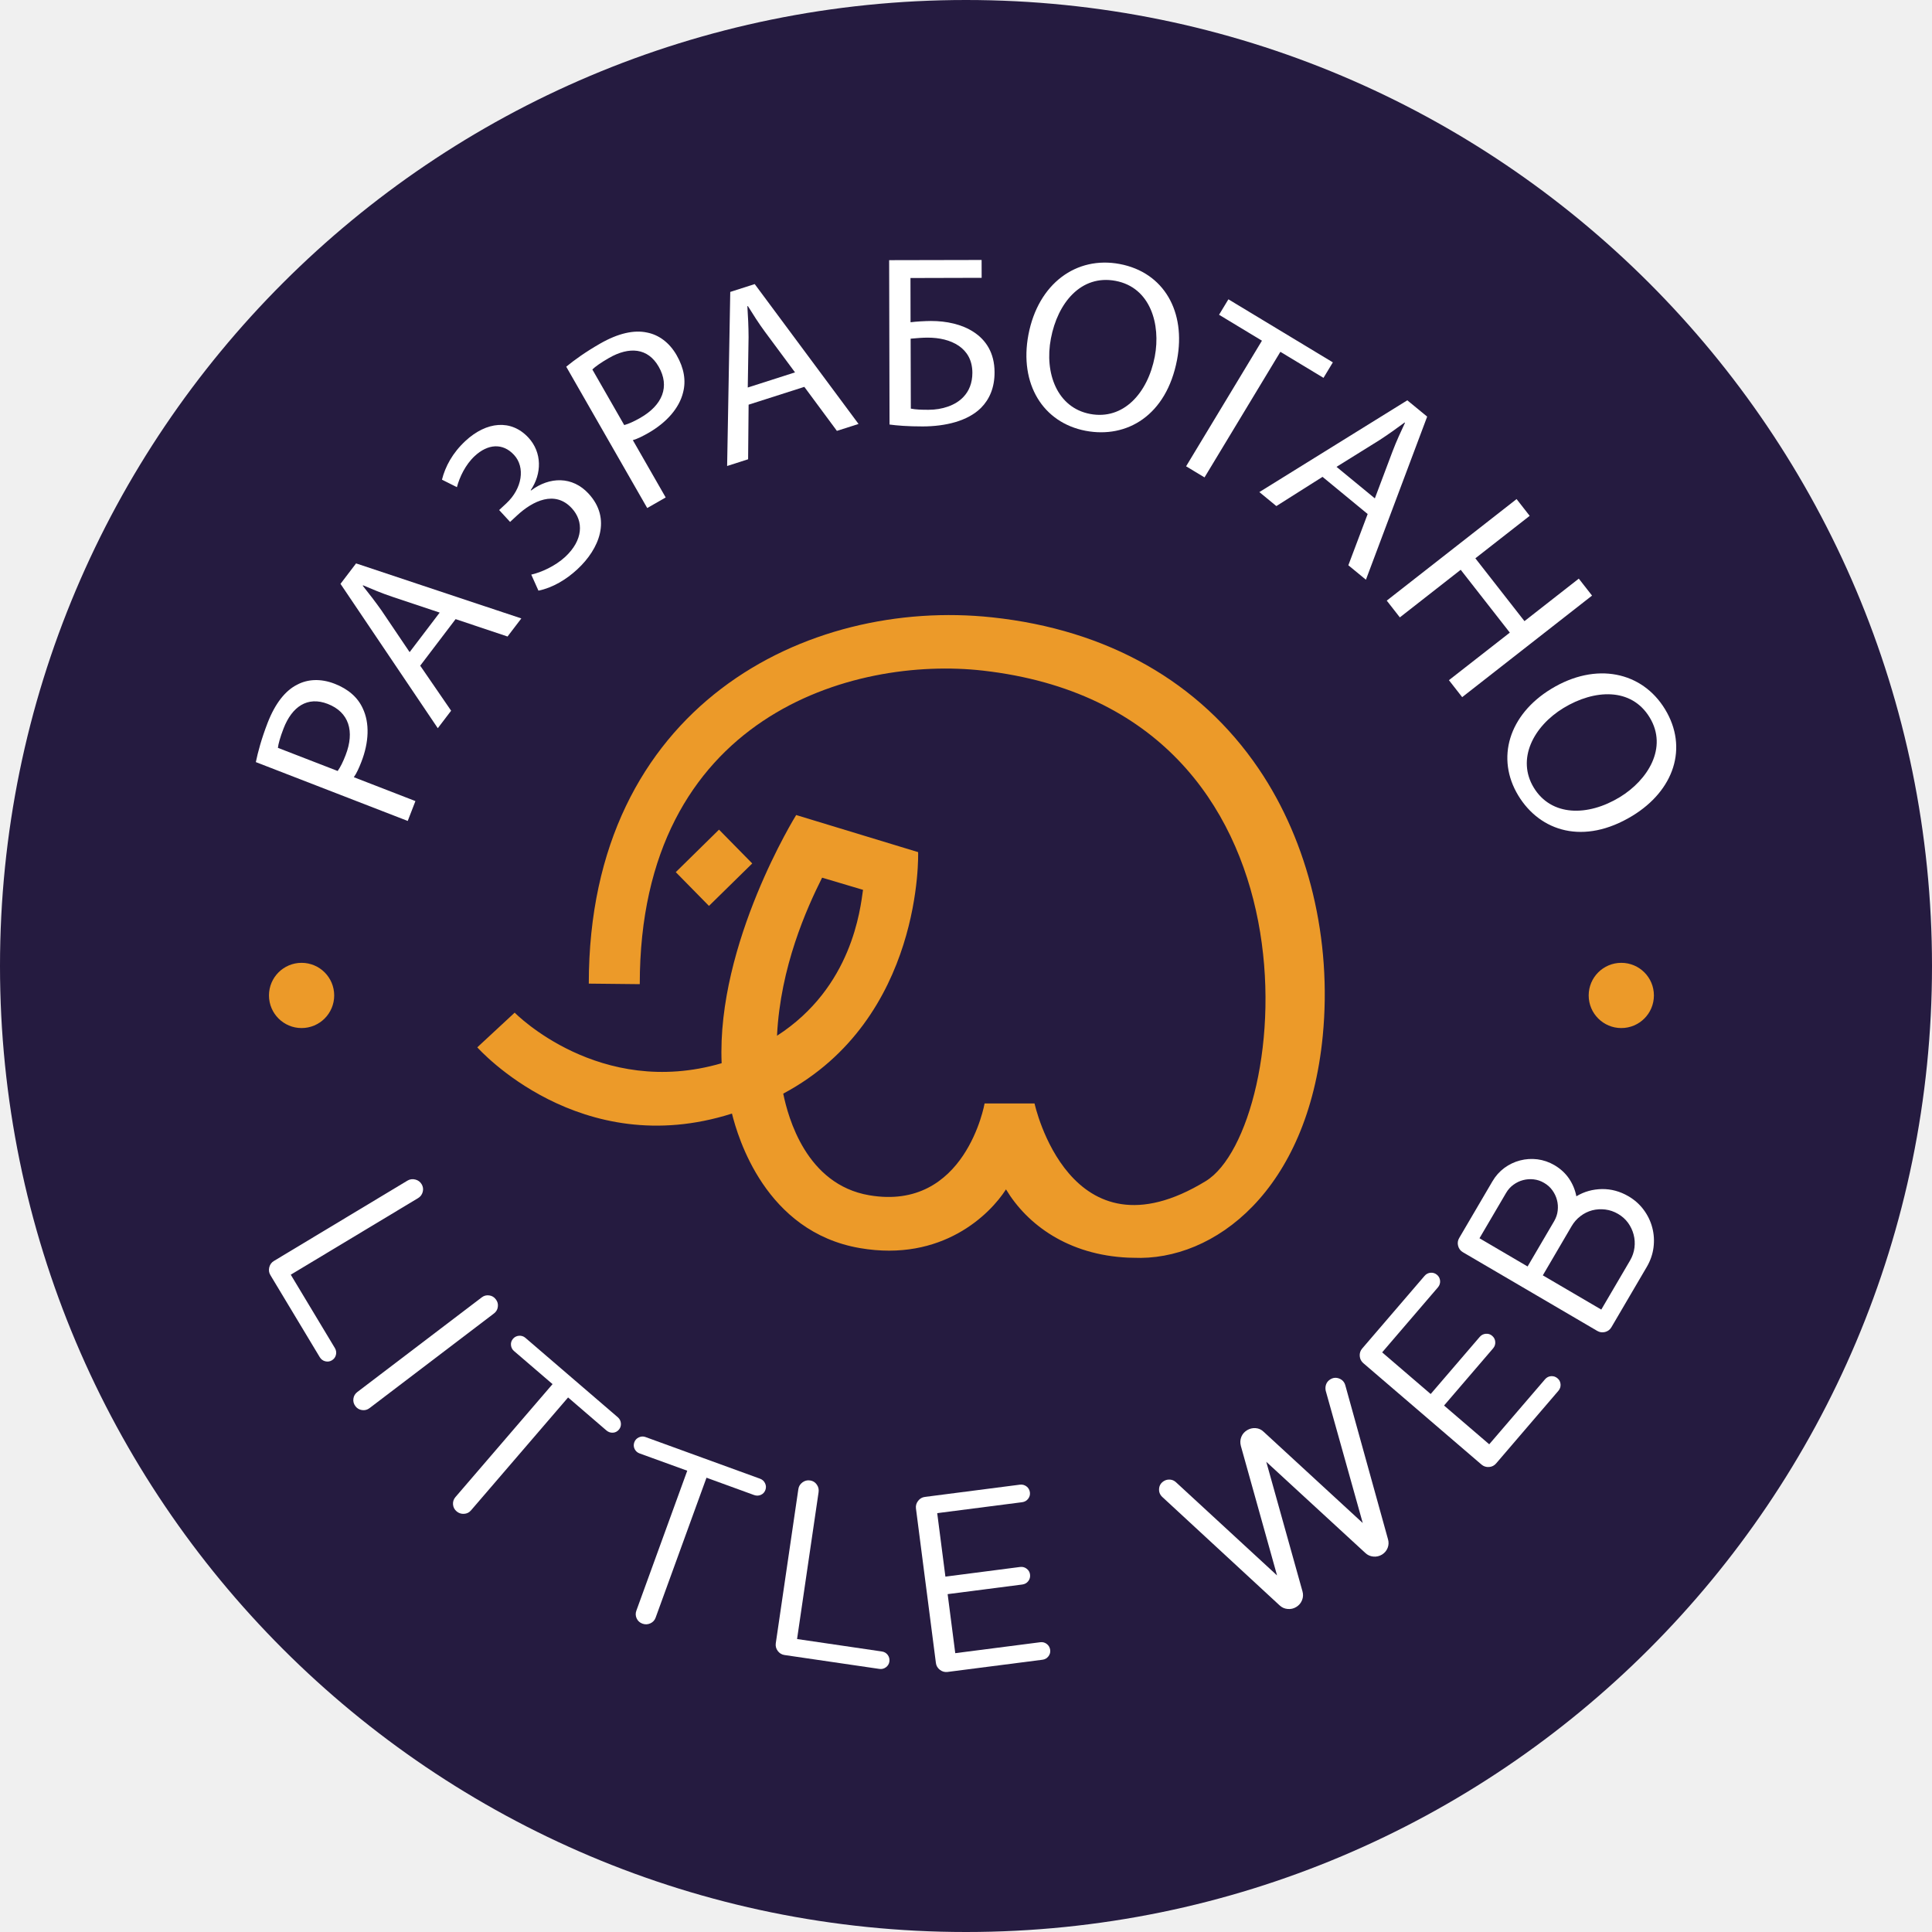
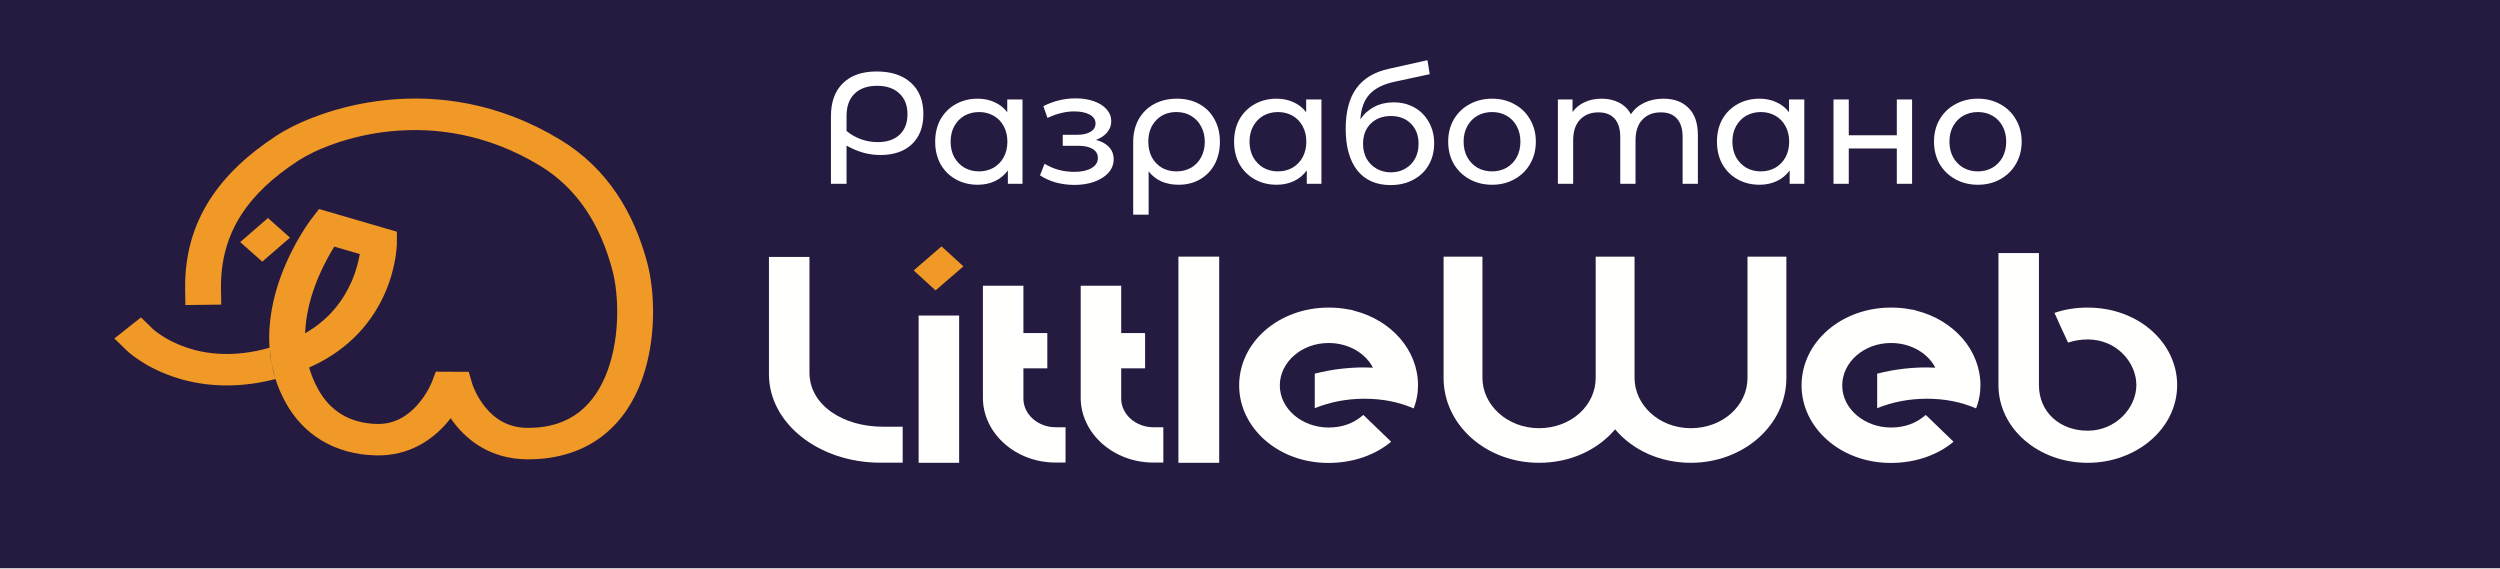
- <svg xmlns="http://www.w3.org/2000/svg" width="50" height="50" viewBox="0 0 50 50" fill="none">
-   <path d="M25 50C38.807 50 50 38.807 50 25C50 11.193 38.807 0 25 0C11.193 0 0 11.193 0 25C0 38.807 11.193 50 25 50Z" fill="#251B40" />
-   <path d="M32.574 19.895C31.045 17.642 28.659 16.296 25.677 15.977C20.904 15.465 15.238 18.251 15.238 25.456L16.557 25.47C16.557 18.514 22.087 16.974 25.443 17.356C34.54 18.394 33.409 29.218 31.206 30.566C27.675 32.725 26.774 28.558 26.774 28.558H25.481C25.481 28.558 24.99 31.36 22.495 30.933C20.863 30.654 20.396 28.916 20.27 28.303C23.906 26.363 23.761 22.053 23.761 22.053L20.605 21.093C20.605 21.093 18.544 24.407 18.676 27.516C15.511 28.441 13.328 26.216 13.32 26.207L12.352 27.105C12.39 27.146 15.008 30.074 18.943 28.819C19.094 29.422 19.803 31.881 22.257 32.301C24.385 32.666 25.623 31.425 26.035 30.781C26.589 31.7 27.648 32.477 29.196 32.548C29.24 32.55 29.283 32.549 29.328 32.551C31.425 32.648 33.845 30.812 34.233 26.807C34.474 24.321 33.869 21.802 32.574 19.895ZM21.276 22.714L22.335 23.029C22.264 23.521 22.057 25.549 20.109 26.805C20.197 25.018 20.877 23.511 21.276 22.714Z" fill="#EC9A29" />
-   <path d="M18.608 21.471L17.489 22.571L18.348 23.445L19.468 22.346L18.608 21.471Z" fill="#EC9A29" />
-   <path d="M6.998 33C6.96 32.938 6.951 32.87 6.969 32.797C6.987 32.725 7.027 32.67 7.09 32.633L10.544 30.555C10.607 30.517 10.674 30.508 10.747 30.526C10.819 30.544 10.874 30.584 10.912 30.647C10.949 30.709 10.959 30.776 10.94 30.847C10.921 30.918 10.88 30.971 10.817 31.009L7.525 32.989L8.667 34.888C8.7 34.944 8.709 35.003 8.694 35.064C8.679 35.125 8.644 35.172 8.588 35.206C8.536 35.237 8.479 35.245 8.418 35.23C8.357 35.215 8.309 35.179 8.275 35.123L6.998 33Z" fill="white" />
-   <path d="M9.198 36.392C9.154 36.333 9.136 36.269 9.146 36.197C9.156 36.126 9.19 36.069 9.248 36.025L12.466 33.577C12.524 33.532 12.588 33.515 12.66 33.525C12.731 33.534 12.788 33.568 12.832 33.627C12.877 33.685 12.894 33.749 12.884 33.821C12.875 33.892 12.841 33.949 12.783 33.993L9.565 36.441C9.507 36.486 9.442 36.503 9.371 36.493C9.3 36.484 9.242 36.45 9.198 36.392Z" fill="white" />
-   <path d="M13.302 34.964C13.256 34.925 13.23 34.874 13.224 34.812C13.218 34.751 13.235 34.696 13.278 34.646C13.318 34.6 13.369 34.575 13.432 34.569C13.495 34.565 13.55 34.583 13.596 34.622L14.792 35.65L15.988 36.678C16.037 36.72 16.064 36.773 16.069 36.836C16.074 36.899 16.056 36.953 16.017 36.999C15.974 37.049 15.922 37.075 15.861 37.078C15.799 37.081 15.744 37.062 15.694 37.02L14.702 36.166L12.189 39.089C12.142 39.144 12.082 39.174 12.008 39.178C11.935 39.182 11.87 39.16 11.815 39.112C11.76 39.065 11.73 39.005 11.724 38.934C11.719 38.862 11.74 38.799 11.787 38.744L14.3 35.821L13.302 34.964Z" fill="white" />
-   <path d="M16.551 37.614C16.494 37.593 16.451 37.555 16.424 37.5C16.397 37.445 16.394 37.386 16.416 37.325C16.437 37.268 16.476 37.226 16.533 37.199C16.59 37.173 16.647 37.169 16.704 37.19L18.186 37.729L19.668 38.268C19.729 38.29 19.773 38.33 19.8 38.387C19.827 38.444 19.83 38.501 19.809 38.559C19.787 38.62 19.747 38.662 19.691 38.687C19.634 38.712 19.575 38.713 19.514 38.691L18.284 38.243L16.967 41.866C16.942 41.934 16.896 41.983 16.829 42.013C16.762 42.043 16.694 42.045 16.626 42.02C16.557 41.995 16.508 41.95 16.477 41.885C16.447 41.82 16.444 41.753 16.469 41.684L17.786 38.062L16.551 37.614Z" fill="white" />
-   <path d="M20.304 42.832C20.232 42.822 20.173 42.786 20.128 42.726C20.084 42.666 20.067 42.6 20.077 42.528L20.661 38.54C20.671 38.468 20.706 38.409 20.767 38.364C20.826 38.32 20.893 38.303 20.965 38.314C21.037 38.324 21.095 38.359 21.137 38.419C21.18 38.479 21.195 38.544 21.185 38.617L20.628 42.418L22.821 42.74C22.886 42.749 22.936 42.779 22.975 42.83C23.012 42.881 23.026 42.938 23.017 43.002C23.008 43.062 22.979 43.111 22.928 43.149C22.877 43.187 22.819 43.201 22.756 43.191L20.304 42.832Z" fill="white" />
-   <path d="M24.521 43.27C24.448 43.279 24.383 43.26 24.324 43.215C24.265 43.169 24.23 43.11 24.221 43.038L24 41.323L23.941 40.87L23.705 39.04C23.696 38.968 23.714 38.902 23.76 38.843C23.805 38.784 23.864 38.749 23.937 38.74L26.395 38.423C26.459 38.415 26.517 38.431 26.567 38.469C26.616 38.507 26.646 38.559 26.654 38.623C26.662 38.684 26.646 38.739 26.608 38.789C26.57 38.839 26.518 38.868 26.453 38.877L24.255 39.16L24.467 40.803L26.4 40.553C26.464 40.545 26.521 40.56 26.571 40.599C26.621 40.637 26.65 40.687 26.657 40.747C26.666 40.812 26.65 40.869 26.612 40.919C26.574 40.969 26.522 40.998 26.457 41.007L24.525 41.256L24.722 42.784L26.92 42.501C26.984 42.492 27.041 42.508 27.091 42.546C27.141 42.585 27.17 42.636 27.179 42.701C27.187 42.761 27.171 42.816 27.133 42.866C27.094 42.916 27.043 42.946 26.978 42.954L24.521 43.27Z" fill="white" />
-   <path d="M30.084 38.745C30.019 38.685 29.99 38.613 29.997 38.527C30.004 38.442 30.046 38.376 30.122 38.329C30.171 38.299 30.224 38.288 30.282 38.292C30.34 38.297 30.391 38.32 30.434 38.36L33.05 40.772L32.113 37.419C32.092 37.337 32.096 37.26 32.125 37.187C32.154 37.114 32.204 37.057 32.273 37.014C32.343 36.972 32.417 36.954 32.496 36.96C32.576 36.966 32.646 36.998 32.706 37.057L35.268 39.416L34.309 35.991C34.297 35.932 34.301 35.876 34.321 35.823C34.341 35.771 34.377 35.729 34.429 35.697C34.502 35.653 34.578 35.645 34.66 35.677C34.741 35.709 34.793 35.767 34.817 35.853L35.92 39.831C35.943 39.907 35.941 39.983 35.913 40.057C35.884 40.131 35.836 40.189 35.767 40.232C35.697 40.274 35.623 40.292 35.541 40.284C35.461 40.276 35.391 40.245 35.334 40.19L32.771 37.831L33.708 41.184C33.73 41.261 33.727 41.336 33.697 41.412C33.667 41.487 33.617 41.546 33.548 41.588C33.479 41.631 33.404 41.648 33.323 41.64C33.242 41.633 33.173 41.601 33.115 41.546L30.084 38.745Z" fill="white" />
-   <path d="M38.719 37.874C38.672 37.929 38.611 37.961 38.536 37.966C38.461 37.971 38.396 37.95 38.341 37.903L37.029 36.777L36.682 36.479L35.282 35.278C35.227 35.231 35.196 35.17 35.19 35.095C35.184 35.021 35.206 34.955 35.253 34.9L36.867 33.02C36.909 32.97 36.962 32.944 37.025 32.938C37.088 32.934 37.144 32.952 37.193 32.995C37.239 33.035 37.264 33.086 37.27 33.149C37.274 33.212 37.255 33.268 37.213 33.317L35.77 34.999L37.026 36.077L38.295 34.599C38.337 34.55 38.39 34.523 38.453 34.518C38.516 34.513 38.57 34.53 38.616 34.57C38.666 34.612 38.693 34.665 38.697 34.728C38.702 34.791 38.683 34.847 38.641 34.896L37.372 36.375L38.541 37.378L39.985 35.696C40.027 35.647 40.079 35.62 40.142 35.615C40.205 35.611 40.261 35.629 40.31 35.672C40.357 35.711 40.382 35.763 40.387 35.825C40.392 35.888 40.373 35.945 40.331 35.994L38.719 37.874Z" fill="white" />
-   <path d="M41.703 34.349C41.666 34.412 41.611 34.453 41.539 34.472C41.467 34.49 41.4 34.481 41.337 34.444L37.859 32.407C37.796 32.37 37.755 32.316 37.736 32.244C37.717 32.172 37.726 32.104 37.763 32.041L38.622 30.576C38.704 30.435 38.807 30.32 38.931 30.227C39.056 30.136 39.192 30.07 39.339 30.032C39.486 29.994 39.636 29.984 39.789 30.003C39.943 30.023 40.089 30.073 40.23 30.155C40.387 30.248 40.513 30.364 40.608 30.504C40.702 30.644 40.765 30.796 40.796 30.96C40.998 30.838 41.22 30.777 41.459 30.773C41.698 30.77 41.926 30.832 42.144 30.959C42.302 31.051 42.433 31.168 42.538 31.309C42.643 31.451 42.718 31.605 42.761 31.772C42.805 31.939 42.815 32.109 42.793 32.284C42.77 32.459 42.713 32.625 42.621 32.783L41.703 34.349ZM39.961 30.613C39.878 30.563 39.788 30.533 39.693 30.522C39.598 30.511 39.507 30.518 39.418 30.541C39.329 30.564 39.246 30.604 39.169 30.66C39.091 30.716 39.027 30.787 38.976 30.875L38.289 32.046L39.534 32.776L40.221 31.604C40.272 31.516 40.303 31.425 40.313 31.331C40.324 31.236 40.318 31.144 40.294 31.055C40.271 30.966 40.231 30.883 40.176 30.806C40.121 30.728 40.049 30.664 39.961 30.613ZM39.928 33.006L41.441 33.892L42.186 32.621C42.248 32.516 42.285 32.405 42.3 32.288C42.314 32.172 42.307 32.06 42.278 31.951C42.25 31.843 42.202 31.742 42.135 31.648C42.067 31.555 41.981 31.477 41.876 31.416C41.77 31.354 41.66 31.316 41.543 31.302C41.427 31.288 41.315 31.295 41.206 31.323C41.098 31.352 40.997 31.401 40.904 31.472C40.811 31.542 40.734 31.629 40.672 31.735L39.928 33.006Z" fill="white" />
-   <path d="M6.621 19.723C6.676 19.459 6.766 19.121 6.926 18.707C7.123 18.2 7.385 17.873 7.689 17.72C7.963 17.574 8.302 17.557 8.656 17.694C9.016 17.833 9.258 18.049 9.387 18.33C9.571 18.714 9.548 19.213 9.353 19.715C9.293 19.868 9.233 20.008 9.157 20.114L10.751 20.732L10.552 21.246L6.621 19.723ZM8.739 19.953C8.811 19.852 8.878 19.715 8.944 19.544C9.185 18.924 9.03 18.429 8.481 18.217C7.956 18.014 7.557 18.287 7.338 18.854C7.251 19.078 7.202 19.257 7.192 19.354L8.739 19.953Z" fill="white" />
-   <path d="M10.875 17.228L11.675 18.393L11.33 18.846L8.812 15.11L9.215 14.581L13.492 16.005L13.135 16.473L11.791 16.023L10.875 17.228ZM11.379 15.854L10.149 15.443C9.87 15.35 9.631 15.247 9.396 15.148L9.388 15.159C9.551 15.362 9.715 15.575 9.872 15.797L10.601 16.877L11.379 15.854Z" fill="white" />
-   <path d="M11.438 12.414C11.523 12.077 11.707 11.726 12.046 11.411C12.589 10.908 13.227 10.843 13.675 11.325C14.032 11.711 14.024 12.261 13.735 12.685L13.743 12.694C14.227 12.332 14.814 12.323 15.231 12.774C15.833 13.424 15.512 14.204 14.942 14.733C14.659 14.996 14.305 15.211 13.935 15.286L13.749 14.871C14.007 14.814 14.372 14.648 14.627 14.412C15.091 13.981 15.114 13.494 14.796 13.151C14.362 12.682 13.787 12.964 13.387 13.335L13.201 13.507L12.918 13.2L13.103 13.028C13.516 12.645 13.6 12.093 13.303 11.773C13.011 11.457 12.625 11.487 12.286 11.802C12.049 12.021 11.893 12.346 11.825 12.608L11.438 12.414Z" fill="white" />
-   <path d="M14.654 9.49C14.863 9.319 15.146 9.113 15.53 8.893C16.002 8.622 16.411 8.534 16.745 8.606C17.049 8.665 17.324 8.865 17.512 9.194C17.704 9.529 17.756 9.85 17.68 10.149C17.582 10.563 17.248 10.936 16.782 11.204C16.639 11.285 16.504 11.355 16.378 11.391L17.228 12.874L16.75 13.148L14.654 9.49ZM16.155 11.001C16.275 10.968 16.413 10.904 16.573 10.813C17.149 10.482 17.34 10.001 17.047 9.49C16.767 9.001 16.285 8.963 15.759 9.265C15.55 9.385 15.4 9.492 15.33 9.562L16.155 11.001Z" fill="white" />
-   <path d="M19.374 10.473L19.361 11.886L18.818 12.06L18.899 7.555L19.532 7.352L22.219 10.972L21.659 11.151L20.816 10.012L19.374 10.473ZM20.575 9.637L19.803 8.595C19.628 8.359 19.49 8.136 19.355 7.921L19.342 7.925C19.359 8.185 19.372 8.453 19.373 8.726L19.352 10.029L20.575 9.637Z" fill="white" />
-   <path d="M25.404 6.728L25.405 7.19L23.563 7.195L23.565 8.34C23.698 8.321 23.951 8.308 24.091 8.307C24.496 8.306 24.895 8.394 25.193 8.589C25.516 8.797 25.738 9.132 25.739 9.632C25.741 10.031 25.608 10.335 25.387 10.557C25.04 10.9 24.465 11.034 23.882 11.036C23.496 11.037 23.205 11.012 23.021 10.987L23.011 6.733L25.404 6.728ZM23.572 10.575C23.698 10.6 23.844 10.606 24.034 10.605C24.376 10.605 24.724 10.496 24.932 10.274C25.078 10.122 25.165 9.913 25.165 9.647C25.164 9.318 25.024 9.096 24.815 8.951C24.593 8.8 24.308 8.738 24.004 8.738C23.877 8.738 23.706 8.752 23.567 8.765L23.572 10.575Z" fill="white" />
-   <path d="M30.462 9.311C30.188 10.753 29.165 11.352 28.096 11.149C26.989 10.938 26.375 9.933 26.615 8.664C26.868 7.334 27.86 6.62 28.98 6.833C30.124 7.05 30.698 8.067 30.462 9.311ZM27.197 8.762C27.026 9.657 27.36 10.552 28.212 10.713C29.07 10.876 29.704 10.178 29.886 9.227C30.044 8.394 29.774 7.44 28.872 7.269C27.976 7.1 27.371 7.841 27.197 8.762Z" fill="white" />
-   <path d="M32.659 8.817L31.549 8.146L31.791 7.746L34.494 9.378L34.252 9.779L33.136 9.105L31.173 12.355L30.696 12.068L32.659 8.817Z" fill="white" />
-   <path d="M34.227 12.341L33.032 13.097L32.592 12.735L36.421 10.36L36.935 10.782L35.35 15.003L34.895 14.629L35.395 13.303L34.227 12.341ZM35.581 12.898L36.038 11.684C36.142 11.409 36.254 11.173 36.361 10.942L36.352 10.934C36.142 11.09 35.923 11.246 35.695 11.394L34.589 12.082L35.581 12.898Z" fill="white" />
-   <path d="M39.588 13.35L38.182 14.449L39.453 16.075L40.859 14.975L41.202 15.414L37.841 18.042L37.498 17.603L39.074 16.372L37.803 14.746L36.228 15.978L35.889 15.544L39.249 12.916L39.588 13.35Z" fill="white" />
-   <path d="M42.244 21.115C40.989 21.878 39.86 21.521 39.294 20.59C38.709 19.628 39.044 18.498 40.147 17.827C41.304 17.123 42.499 17.381 43.091 18.355C43.696 19.35 43.325 20.457 42.244 21.115ZM40.463 18.323C39.685 18.797 39.244 19.644 39.694 20.384C40.148 21.131 41.092 21.134 41.919 20.631C42.644 20.19 43.17 19.351 42.693 18.567C42.22 17.788 41.264 17.836 40.463 18.323Z" fill="white" />
-   <path d="M7.805 26.606C8.271 26.606 8.649 26.228 8.649 25.762C8.649 25.295 8.271 24.918 7.805 24.918C7.339 24.918 6.961 25.295 6.961 25.762C6.961 26.228 7.339 26.606 7.805 26.606Z" fill="#EC9A29" />
-   <path d="M41.959 26.606C42.426 26.606 42.803 26.228 42.803 25.762C42.803 25.295 42.426 24.918 41.959 24.918C41.493 24.918 41.115 25.295 41.115 25.762C41.115 26.228 41.493 26.606 41.959 26.606Z" fill="#EC9A29" />
+ <svg xmlns="http://www.w3.org/2000/svg" width="110" height="25" viewBox="0 0 110 25" fill="none">
+   <path d="M110 0H0V25H110V0Z" fill="#251B40" />
+   <path d="M89.713 11.135V16.943C89.713 18.134 90.634 18.951 91.857 18.951C93.099 18.951 94 17.941 94 16.943C94 15.956 93.139 14.935 91.857 14.935C91.548 14.935 91.258 14.987 90.995 15.075C90.877 14.83 90.469 13.937 90.397 13.767C90.851 13.61 91.331 13.534 91.857 13.534C94.118 13.534 95.795 15.104 95.795 16.943C95.795 18.863 94 20.364 91.857 20.364C89.68 20.364 87.932 18.846 87.932 16.943V11.135H89.713V11.135Z" fill="#FFFFFD" />
+   <path d="M83.201 13.534C83.51 13.534 83.786 13.557 84.049 13.61L84.194 13.633C84.24 13.645 84.299 13.656 84.338 13.674C85.956 14.088 87.139 15.396 87.139 16.955C87.139 17.048 87.126 17.136 87.126 17.229C87.1 17.486 87.041 17.737 86.948 17.97C86.291 17.684 85.561 17.544 84.785 17.544C84.01 17.544 83.28 17.684 82.596 17.959V16.441C83.412 16.231 84.161 16.167 84.772 16.167C84.904 16.167 85.022 16.178 85.154 16.178C84.878 15.624 84.174 15.092 83.201 15.092C82.018 15.092 81.058 15.933 81.058 16.96C81.058 18 82.05 18.811 83.201 18.811C83.799 18.811 84.312 18.63 84.733 18.256C85.042 18.554 85.568 19.062 85.956 19.436C85.272 20.008 84.306 20.369 83.195 20.369C80.979 20.369 79.269 18.817 79.269 16.96C79.269 15.046 81.025 13.534 83.201 13.534Z" fill="#FFFFFD" />
+   <path d="M63.518 11.292H65.227V16.628C65.227 17.807 66.305 18.84 67.719 18.84C69.106 18.84 70.21 17.859 70.21 16.628V11.292H71.92V16.628C71.92 17.807 72.985 18.84 74.398 18.84C75.786 18.84 76.89 17.859 76.89 16.628V11.292H78.6V16.628C78.6 18.723 76.693 20.363 74.398 20.363C73.037 20.363 71.834 19.803 71.065 18.892C70.283 19.809 69.08 20.363 67.719 20.363C65.391 20.363 63.518 18.7 63.518 16.628V11.292Z" fill="#FFFFFD" />
+   <path d="M58.455 13.534C58.764 13.534 59.04 13.557 59.303 13.61L59.448 13.633C59.494 13.645 59.553 13.656 59.592 13.674C61.21 14.088 62.393 15.396 62.393 16.955C62.393 17.048 62.38 17.136 62.38 17.229C62.354 17.486 62.294 17.737 62.202 17.97C61.545 17.684 60.815 17.544 60.039 17.544C59.264 17.544 58.534 17.684 57.85 17.959V16.441C58.665 16.231 59.415 16.167 60.026 16.167C60.158 16.167 60.276 16.178 60.408 16.178C60.132 15.624 59.428 15.092 58.455 15.092C57.272 15.092 56.312 15.933 56.312 16.96C56.312 18 57.304 18.811 58.455 18.811C59.053 18.811 59.566 18.63 59.987 18.256C60.296 18.554 60.822 19.062 61.21 19.436C60.526 20.008 59.559 20.369 58.448 20.369C56.233 20.369 54.523 18.817 54.523 16.96C54.523 15.046 56.279 13.534 58.455 13.534Z" fill="#FFFFFD" />
+   <path d="M51.85 20.363V11.292H53.644V20.363H51.85Z" fill="#FFFFFD" />
+   <path d="M47.551 12.571H49.333V14.655H50.384V16.208H49.333V17.544C49.333 18.233 49.977 18.799 50.746 18.799H51.187V20.352H50.746C48.977 20.352 47.551 19.056 47.551 17.504V12.571Z" fill="#FFFFFD" />
+   <path d="M43.248 12.571H45.03V14.655H46.082V16.208H45.03V17.544C45.03 18.233 45.674 18.799 46.443 18.799H46.884V20.352H46.443C44.675 20.352 43.248 19.056 43.248 17.504V12.571Z" fill="#FFFFFD" />
+   <path d="M42.202 13.884V20.363H40.42V13.884H42.202Z" fill="#FFFFFD" />
+   <path fill-rule="evenodd" clip-rule="evenodd" d="M42.39 11.719L41.164 12.778L40.201 11.899L41.428 10.84L42.39 11.719Z" fill="#F09926" />
+   <path d="M33.834 11.304H35.616V16.394C35.616 17.807 37.062 18.776 38.857 18.776H39.718V20.358H38.739C36.023 20.358 33.834 18.624 33.834 16.47V11.304Z" fill="#FFFFFD" />
+   <path fill-rule="evenodd" clip-rule="evenodd" d="M24.648 6.147C19.219 2.856 13.896 4.838 12.172 5.965L12.643 6.52L12.172 5.965C9.715 7.57 8.101 9.671 8.146 12.728L8.156 13.421L9.734 13.403L9.724 12.711C9.687 10.195 10.964 8.481 13.115 7.075L13.115 7.075C14.508 6.164 19.07 4.448 23.752 7.287L23.753 7.287L23.753 7.287C25.416 8.291 26.418 9.904 26.944 11.881L26.944 11.883C27.225 12.933 27.295 14.758 26.742 16.285C26.468 17.041 26.058 17.677 25.498 18.12C24.953 18.549 24.223 18.831 23.209 18.826C22.316 18.821 21.728 18.39 21.326 17.884C21.125 17.63 20.984 17.372 20.894 17.175C20.849 17.078 20.818 16.998 20.799 16.946C20.789 16.919 20.783 16.9 20.779 16.888L20.776 16.877L20.775 16.876L20.625 16.361L19.175 16.354L18.995 16.827L18.994 16.828L18.994 16.828L18.99 16.839C18.985 16.85 18.977 16.869 18.965 16.895C18.942 16.946 18.905 17.023 18.855 17.117C18.751 17.306 18.595 17.554 18.383 17.797C17.952 18.288 17.37 18.674 16.581 18.654L16.58 18.654L16.58 18.654C15.394 18.625 14.529 18.086 14 17.129L13.999 17.128L13.999 17.127C13.823 16.812 13.693 16.492 13.602 16.171C15.475 15.346 16.443 14.022 16.936 12.901C17.196 12.309 17.327 11.767 17.393 11.373C17.426 11.175 17.443 11.012 17.452 10.896C17.457 10.838 17.459 10.791 17.461 10.758C17.461 10.741 17.462 10.727 17.462 10.717L17.462 10.704L17.462 10.7L17.462 10.698L17.462 10.697C17.462 10.697 17.462 10.697 16.673 10.694L17.462 10.697L17.464 10.195L14.038 9.196L13.703 9.631L14.357 10.019C13.703 9.631 13.703 9.631 13.703 9.631L13.702 9.632L13.701 9.633L13.698 9.637L13.69 9.649C13.682 9.658 13.672 9.672 13.66 9.689C13.634 9.723 13.599 9.772 13.556 9.835C13.47 9.959 13.352 10.138 13.217 10.363C12.949 10.811 12.613 11.448 12.34 12.204C12.022 13.086 11.78 14.162 11.86 15.301C10.274 15.751 9.049 15.577 8.205 15.29C7.708 15.122 7.328 14.909 7.076 14.741C6.951 14.658 6.858 14.586 6.8 14.538C6.771 14.514 6.75 14.496 6.739 14.486L6.729 14.477L6.729 14.477L6.729 14.476L6.728 14.476L6.203 13.966L5.032 14.893L5.561 15.407L6.146 14.943C5.561 15.407 5.561 15.408 5.561 15.408L5.562 15.409L5.564 15.41L5.567 15.414L5.578 15.424C5.587 15.432 5.598 15.442 5.611 15.454C5.638 15.478 5.675 15.51 5.722 15.549C5.815 15.626 5.949 15.729 6.123 15.844C6.469 16.074 6.976 16.358 7.636 16.581C8.756 16.961 10.276 17.155 12.122 16.678C12.235 17.031 12.386 17.384 12.581 17.734C13.338 19.102 14.698 19.993 16.536 20.037L16.536 20.037L16.558 19.346L16.537 20.037L16.536 20.037C18.035 20.075 19.044 19.312 19.633 18.641C19.704 18.561 19.769 18.48 19.83 18.401C19.891 18.491 19.958 18.583 20.031 18.674C20.606 19.399 21.614 20.202 23.2 20.21C24.591 20.217 25.705 19.818 26.553 19.149C27.385 18.492 27.917 17.612 28.246 16.704C28.898 14.904 28.815 12.821 28.48 11.566C27.901 9.386 26.744 7.412 24.648 6.147ZM12.581 17.734L12.58 17.733L13.29 17.431L12.581 17.735L12.581 17.734ZM6.146 14.943C6.732 14.48 6.731 14.479 6.731 14.479L6.732 14.48L6.146 14.943ZM12.122 16.678C11.974 16.215 11.892 15.753 11.86 15.301L11.952 16.008L12.122 16.678ZM14.71 10.851C14.679 10.899 14.647 10.951 14.614 11.007C14.378 11.401 14.082 11.962 13.844 12.621C13.618 13.248 13.451 13.944 13.426 14.665C14.519 14.037 15.123 13.177 15.463 12.403C15.671 11.93 15.777 11.495 15.831 11.178L14.71 10.851ZM11.54 11.513L12.759 10.455L11.789 9.593L10.569 10.651L11.54 11.513Z" fill="#F09926" />
+   <path d="M38.571 3.145C39.215 3.145 39.719 3.311 40.083 3.642C40.447 3.973 40.629 4.431 40.629 5.014C40.629 5.579 40.461 6.022 40.125 6.344C39.789 6.661 39.327 6.82 38.739 6.82C38.482 6.82 38.235 6.787 37.997 6.722C37.759 6.657 37.509 6.552 37.248 6.407V8.087H36.562V5.112C36.562 4.487 36.737 4.004 37.087 3.663C37.437 3.318 37.932 3.145 38.571 3.145ZM38.62 6.253C39.026 6.253 39.346 6.146 39.579 5.931C39.812 5.712 39.929 5.411 39.929 5.028C39.929 4.636 39.81 4.33 39.572 4.111C39.334 3.887 39.007 3.775 38.592 3.775C38.167 3.775 37.836 3.892 37.598 4.125C37.365 4.354 37.248 4.68 37.248 5.105V5.763C37.439 5.922 37.652 6.043 37.885 6.127C38.118 6.211 38.363 6.253 38.62 6.253ZM44.99 4.377V8.087H44.346V7.499C44.197 7.704 44.008 7.861 43.779 7.968C43.551 8.075 43.299 8.129 43.023 8.129C42.664 8.129 42.342 8.05 42.057 7.891C41.773 7.732 41.549 7.511 41.386 7.226C41.227 6.937 41.148 6.605 41.148 6.232C41.148 5.859 41.227 5.53 41.386 5.245C41.549 4.96 41.773 4.739 42.057 4.58C42.342 4.421 42.664 4.342 43.023 4.342C43.289 4.342 43.535 4.393 43.758 4.496C43.983 4.594 44.169 4.741 44.319 4.937V4.377H44.99ZM43.08 7.541C43.313 7.541 43.525 7.487 43.717 7.38C43.908 7.268 44.057 7.114 44.164 6.918C44.272 6.717 44.325 6.489 44.325 6.232C44.325 5.975 44.272 5.749 44.164 5.553C44.057 5.352 43.908 5.198 43.717 5.091C43.525 4.984 43.313 4.93 43.08 4.93C42.842 4.93 42.627 4.984 42.435 5.091C42.249 5.198 42.099 5.352 41.987 5.553C41.88 5.749 41.827 5.975 41.827 6.232C41.827 6.489 41.88 6.717 41.987 6.918C42.099 7.114 42.249 7.268 42.435 7.38C42.627 7.487 42.842 7.541 43.08 7.541ZM48.224 6.155C48.471 6.22 48.662 6.325 48.797 6.47C48.933 6.615 49.001 6.794 49.001 7.009C49.001 7.228 48.926 7.424 48.776 7.597C48.627 7.765 48.419 7.898 48.154 7.996C47.892 8.089 47.598 8.136 47.272 8.136C46.996 8.136 46.725 8.101 46.459 8.031C46.198 7.956 45.965 7.851 45.76 7.716L45.962 7.205C46.14 7.317 46.343 7.406 46.572 7.471C46.8 7.532 47.031 7.562 47.264 7.562C47.582 7.562 47.834 7.508 48.02 7.401C48.212 7.289 48.307 7.14 48.307 6.953C48.307 6.78 48.23 6.647 48.077 6.554C47.927 6.461 47.715 6.414 47.44 6.414H46.761V5.931H47.391C47.642 5.931 47.841 5.887 47.986 5.798C48.13 5.709 48.203 5.588 48.203 5.434C48.203 5.266 48.116 5.135 47.944 5.042C47.776 4.949 47.547 4.902 47.258 4.902C46.889 4.902 46.499 4.998 46.089 5.189L45.907 4.671C46.359 4.442 46.833 4.328 47.328 4.328C47.626 4.328 47.895 4.37 48.133 4.454C48.37 4.538 48.557 4.657 48.693 4.811C48.828 4.965 48.895 5.14 48.895 5.336C48.895 5.518 48.835 5.681 48.714 5.826C48.592 5.971 48.429 6.08 48.224 6.155ZM51.786 4.342C52.159 4.342 52.488 4.421 52.773 4.58C53.062 4.739 53.284 4.963 53.438 5.252C53.597 5.537 53.676 5.866 53.676 6.239C53.676 6.608 53.599 6.937 53.445 7.226C53.291 7.511 53.076 7.732 52.801 7.891C52.526 8.05 52.211 8.129 51.856 8.129C51.576 8.129 51.324 8.08 51.1 7.982C50.876 7.879 50.689 7.732 50.54 7.541V9.445H49.861V6.246C49.861 5.873 49.94 5.541 50.099 5.252C50.262 4.963 50.489 4.739 50.778 4.58C51.072 4.421 51.408 4.342 51.786 4.342ZM51.765 7.541C52.003 7.541 52.218 7.487 52.409 7.38C52.6 7.268 52.747 7.114 52.85 6.918C52.957 6.717 53.011 6.491 53.011 6.239C53.011 5.987 52.957 5.763 52.85 5.567C52.747 5.366 52.6 5.21 52.409 5.098C52.222 4.986 52.008 4.93 51.765 4.93C51.396 4.93 51.098 5.051 50.869 5.294C50.64 5.532 50.526 5.845 50.526 6.232C50.526 6.489 50.577 6.717 50.68 6.918C50.787 7.114 50.934 7.268 51.121 7.38C51.308 7.487 51.522 7.541 51.765 7.541ZM58.143 4.377V8.087H57.499V7.499C57.349 7.704 57.16 7.861 56.932 7.968C56.703 8.075 56.451 8.129 56.176 8.129C55.816 8.129 55.495 8.05 55.21 7.891C54.925 7.732 54.701 7.511 54.538 7.226C54.379 6.937 54.3 6.605 54.3 6.232C54.3 5.859 54.379 5.53 54.538 5.245C54.701 4.96 54.925 4.739 55.21 4.58C55.495 4.421 55.816 4.342 56.176 4.342C56.442 4.342 56.687 4.393 56.911 4.496C57.135 4.594 57.322 4.741 57.471 4.937V4.377H58.143ZM56.232 7.541C56.465 7.541 56.678 7.487 56.869 7.38C57.06 7.268 57.209 7.114 57.317 6.918C57.424 6.717 57.478 6.489 57.478 6.232C57.478 5.975 57.424 5.749 57.317 5.553C57.209 5.352 57.06 5.198 56.869 5.091C56.678 4.984 56.465 4.93 56.232 4.93C55.994 4.93 55.779 4.984 55.588 5.091C55.401 5.198 55.252 5.352 55.14 5.553C55.032 5.749 54.979 5.975 54.979 6.232C54.979 6.489 55.032 6.717 55.14 6.918C55.252 7.114 55.401 7.268 55.588 7.38C55.779 7.487 55.994 7.541 56.232 7.541ZM61.318 4.503C61.664 4.503 61.972 4.58 62.242 4.734C62.513 4.888 62.723 5.103 62.872 5.378C63.026 5.649 63.103 5.959 63.103 6.309C63.103 6.668 63.022 6.988 62.858 7.268C62.7 7.543 62.473 7.758 62.179 7.912C61.89 8.066 61.559 8.143 61.185 8.143C60.555 8.143 60.068 7.928 59.722 7.499C59.382 7.065 59.211 6.456 59.211 5.672C59.211 4.911 59.368 4.316 59.68 3.887C59.993 3.453 60.471 3.166 61.115 3.026L62.809 2.648L62.907 3.264L61.346 3.6C60.861 3.707 60.499 3.889 60.261 4.146C60.023 4.403 59.888 4.771 59.855 5.252C60.014 5.014 60.219 4.83 60.471 4.699C60.723 4.568 61.006 4.503 61.318 4.503ZM61.199 7.583C61.437 7.583 61.647 7.529 61.829 7.422C62.016 7.315 62.161 7.168 62.263 6.981C62.366 6.79 62.417 6.573 62.417 6.33C62.417 5.961 62.305 5.665 62.081 5.441C61.857 5.217 61.563 5.105 61.199 5.105C60.835 5.105 60.539 5.217 60.31 5.441C60.086 5.665 59.974 5.961 59.974 6.33C59.974 6.573 60.026 6.79 60.128 6.981C60.236 7.168 60.383 7.315 60.569 7.422C60.756 7.529 60.966 7.583 61.199 7.583ZM65.652 8.129C65.283 8.129 64.952 8.047 64.658 7.884C64.364 7.721 64.133 7.497 63.965 7.212C63.802 6.923 63.72 6.596 63.72 6.232C63.72 5.868 63.802 5.544 63.965 5.259C64.133 4.97 64.364 4.746 64.658 4.587C64.952 4.424 65.283 4.342 65.652 4.342C66.021 4.342 66.35 4.424 66.639 4.587C66.933 4.746 67.162 4.97 67.325 5.259C67.493 5.544 67.577 5.868 67.577 6.232C67.577 6.596 67.493 6.923 67.325 7.212C67.162 7.497 66.933 7.721 66.639 7.884C66.35 8.047 66.021 8.129 65.652 8.129ZM65.652 7.541C65.89 7.541 66.102 7.487 66.289 7.38C66.48 7.268 66.63 7.114 66.737 6.918C66.844 6.717 66.898 6.489 66.898 6.232C66.898 5.975 66.844 5.749 66.737 5.553C66.63 5.352 66.48 5.198 66.289 5.091C66.102 4.984 65.89 4.93 65.652 4.93C65.414 4.93 65.199 4.984 65.008 5.091C64.821 5.198 64.672 5.352 64.56 5.553C64.453 5.749 64.399 5.975 64.399 6.232C64.399 6.489 64.453 6.717 64.56 6.918C64.672 7.114 64.821 7.268 65.008 7.38C65.199 7.487 65.414 7.541 65.652 7.541ZM73.189 4.342C73.655 4.342 74.024 4.477 74.294 4.748C74.57 5.019 74.707 5.42 74.707 5.952V8.087H74.035V6.029C74.035 5.67 73.951 5.399 73.784 5.217C73.62 5.035 73.385 4.944 73.076 4.944C72.736 4.944 72.465 5.051 72.264 5.266C72.064 5.476 71.963 5.779 71.963 6.176V8.087H71.291V6.029C71.291 5.67 71.207 5.399 71.04 5.217C70.876 5.035 70.641 4.944 70.332 4.944C69.992 4.944 69.721 5.051 69.52 5.266C69.32 5.476 69.219 5.779 69.219 6.176V8.087H68.547V4.377H69.192V4.93C69.327 4.739 69.504 4.594 69.724 4.496C69.943 4.393 70.192 4.342 70.472 4.342C70.762 4.342 71.019 4.4 71.243 4.517C71.466 4.634 71.639 4.804 71.76 5.028C71.9 4.813 72.094 4.645 72.341 4.524C72.594 4.403 72.876 4.342 73.189 4.342ZM79.389 4.377V8.087H78.745V7.499C78.596 7.704 78.407 7.861 78.178 7.968C77.949 8.075 77.697 8.129 77.422 8.129C77.063 8.129 76.741 8.05 76.456 7.891C76.171 7.732 75.947 7.511 75.784 7.226C75.625 6.937 75.546 6.605 75.546 6.232C75.546 5.859 75.625 5.53 75.784 5.245C75.947 4.96 76.171 4.739 76.456 4.58C76.741 4.421 77.063 4.342 77.422 4.342C77.688 4.342 77.933 4.393 78.157 4.496C78.381 4.594 78.568 4.741 78.717 4.937V4.377H79.389ZM77.478 7.541C77.711 7.541 77.924 7.487 78.115 7.38C78.306 7.268 78.456 7.114 78.563 6.918C78.67 6.717 78.724 6.489 78.724 6.232C78.724 5.975 78.67 5.749 78.563 5.553C78.456 5.352 78.306 5.198 78.115 5.091C77.924 4.984 77.711 4.93 77.478 4.93C77.24 4.93 77.025 4.984 76.834 5.091C76.647 5.198 76.498 5.352 76.386 5.553C76.279 5.749 76.225 5.975 76.225 6.232C76.225 6.489 76.279 6.717 76.386 6.918C76.498 7.114 76.647 7.268 76.834 7.38C77.025 7.487 77.24 7.541 77.478 7.541ZM80.674 4.377H81.346V5.952H83.46V4.377H84.132V8.087H83.46V6.533H81.346V8.087H80.674V4.377ZM87.028 8.129C86.659 8.129 86.328 8.047 86.034 7.884C85.74 7.721 85.509 7.497 85.341 7.212C85.178 6.923 85.096 6.596 85.096 6.232C85.096 5.868 85.178 5.544 85.341 5.259C85.509 4.97 85.74 4.746 86.034 4.587C86.328 4.424 86.659 4.342 87.028 4.342C87.397 4.342 87.726 4.424 88.015 4.587C88.309 4.746 88.538 4.97 88.701 5.259C88.869 5.544 88.953 5.868 88.953 6.232C88.953 6.596 88.869 6.923 88.701 7.212C88.538 7.497 88.309 7.721 88.015 7.884C87.726 8.047 87.397 8.129 87.028 8.129ZM87.028 7.541C87.266 7.541 87.478 7.487 87.665 7.38C87.856 7.268 88.006 7.114 88.113 6.918C88.22 6.717 88.274 6.489 88.274 6.232C88.274 5.975 88.22 5.749 88.113 5.553C88.006 5.352 87.856 5.198 87.665 5.091C87.478 4.984 87.266 4.93 87.028 4.93C86.79 4.93 86.575 4.984 86.384 5.091C86.197 5.198 86.048 5.352 85.936 5.553C85.829 5.749 85.775 5.975 85.775 6.232C85.775 6.489 85.829 6.717 85.936 6.918C86.048 7.114 86.197 7.268 86.384 7.38C86.575 7.487 86.79 7.541 87.028 7.541Z" fill="white" />
</svg>
